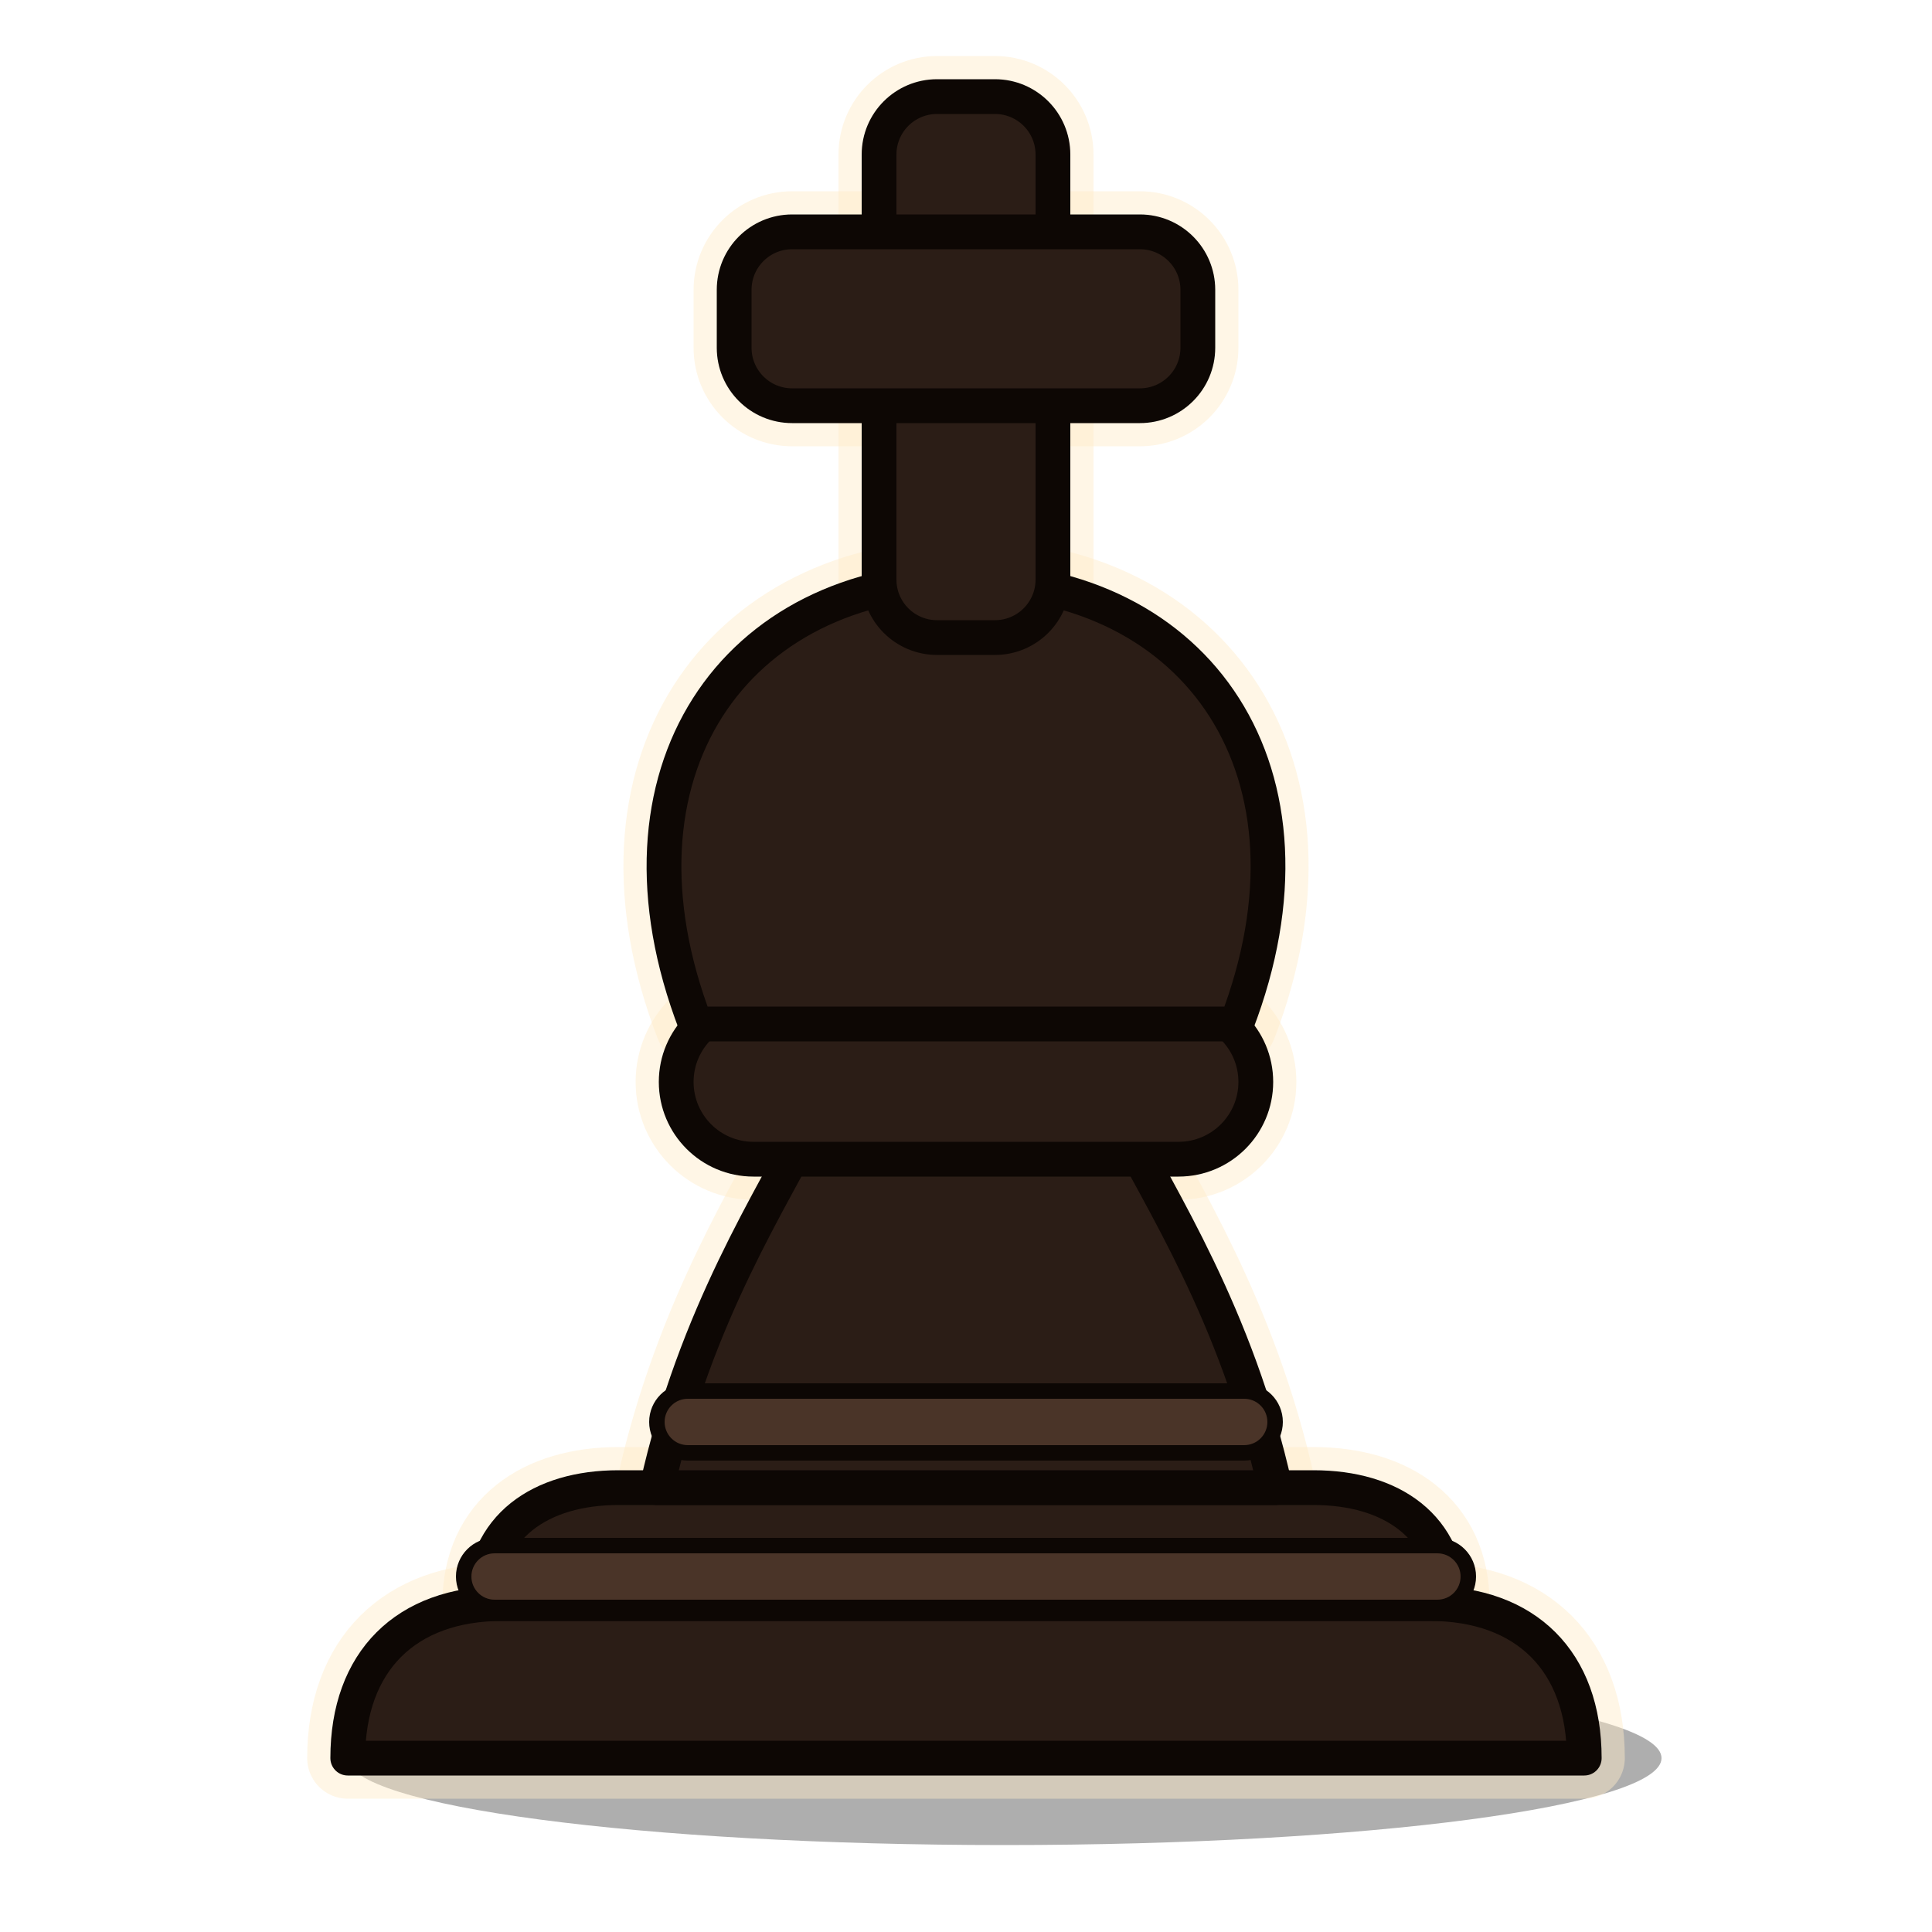
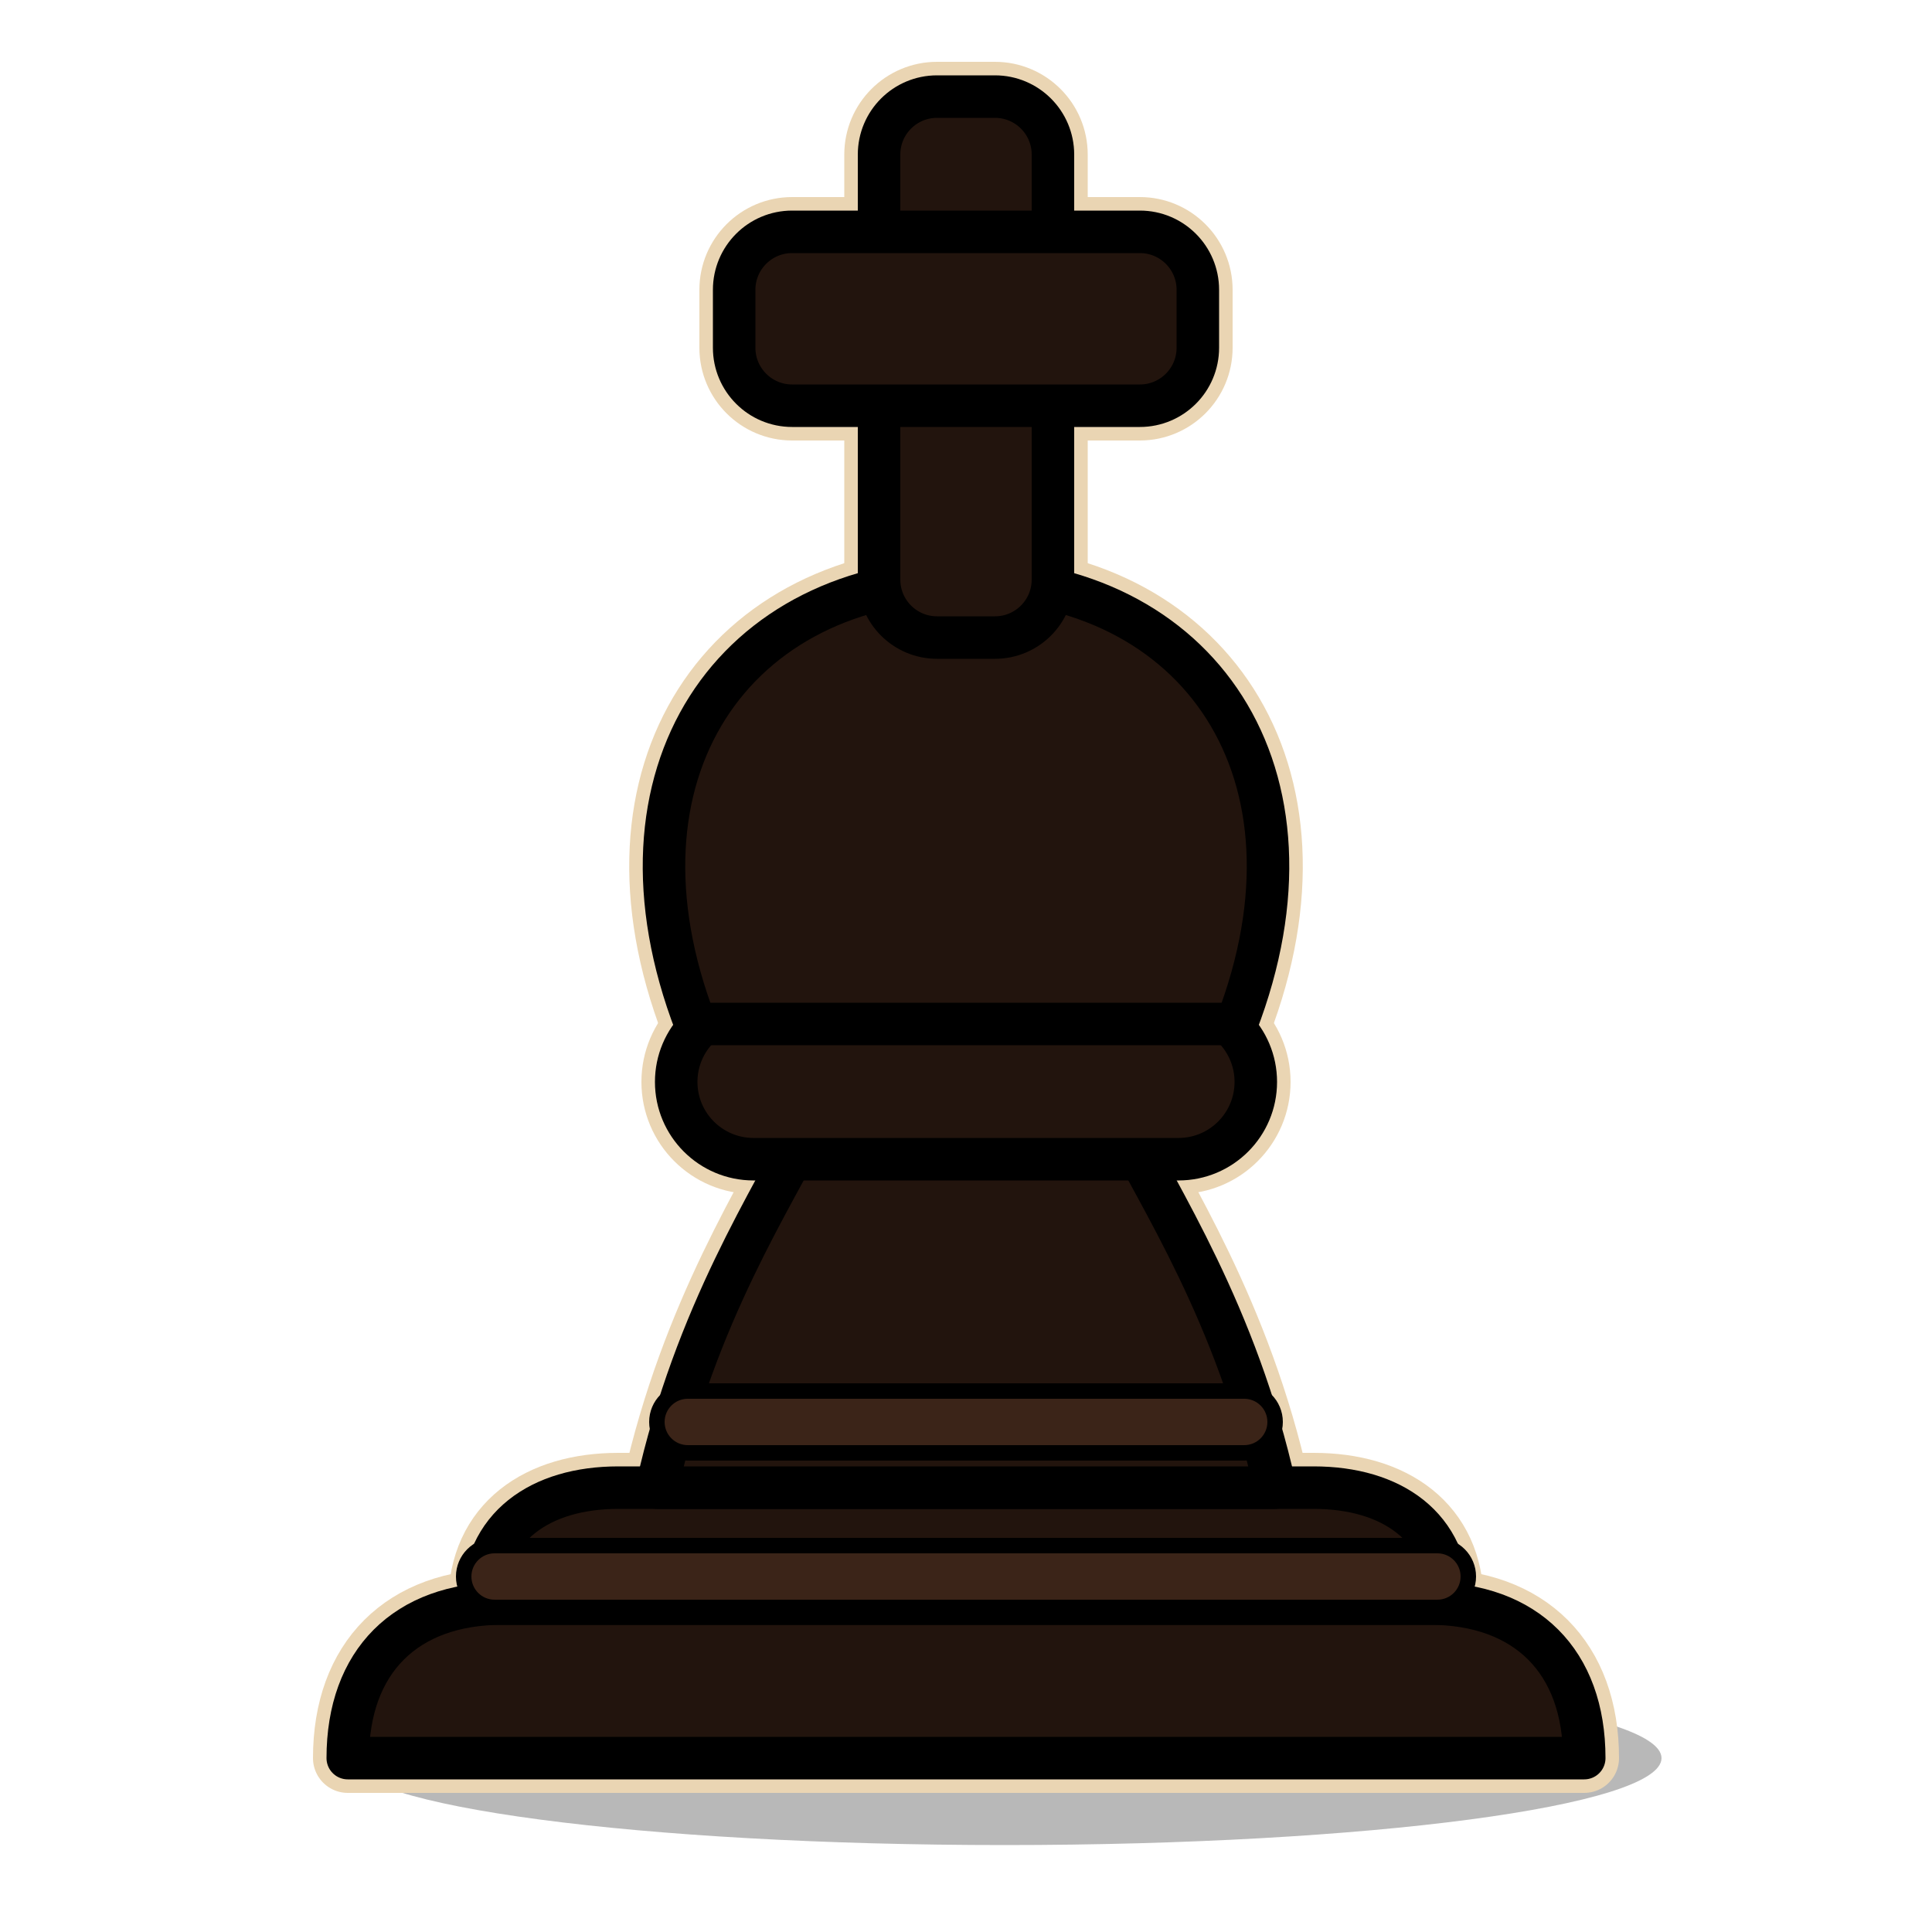
<svg xmlns="http://www.w3.org/2000/svg" class="chess-piece new-style-piece black-king" data-color="b" viewBox="0 0 100 100" width="100%" height="100%">
-   <ellipse cx="52" cy="91" rx="34" ry="4.5" fill="rgba(0,0,0,0.32)" />
-   <g fill="none" stroke="rgba(255, 236, 200, 0.45)" stroke-width="4.2" stroke-linejoin="round">
+   <ellipse cx="52" cy="91" rx="34" ry="4.5" fill="rgba(0,0,0,0.28)" />
+   <g fill="none" stroke="#EAD5B3" stroke-width="3.6" stroke-linejoin="round">
    <path d="M18 91C18 86 21 83 26 83H74C79 83 82 86 82 91Z" />
    <path d="M25 83C25 79 28 77 32 77H68C72 77 75 79 75 83Z" />
    <path d="M34 77C36 68 40 62 42 58H58C60 62 64 68 66 77Z" />
    <rect x="35" y="52" width="30" height="8" rx="4" />
    <path d="M36 53C31 40 38 30 50 30C62 30 69 40 64 53Z" />
    <rect x="45.5" y="5" width="9" height="28" rx="3" />
    <rect x="38" y="12" width="24" height="9" rx="3" />
  </g>
-   <g fill="#2B1D16" stroke="#0D0704" stroke-width="1.8" stroke-linejoin="round">
+   <g fill="#22140D" stroke="#000000" stroke-width="2.2" stroke-linejoin="round">
    <path d="M18 91C18 86 21 83 26 83H74C79 83 82 86 82 91Z" />
    <path d="M25 83C25 79 28 77 32 77H68C72 77 75 79 75 83Z" />
    <path d="M34 77C36 68 40 62 42 58H58C60 62 64 68 66 77Z" />
    <rect x="35" y="52" width="30" height="8" rx="4" />
    <path d="M36 53C31 40 38 30 50 30C62 30 69 40 64 53Z" />
    <rect x="45.5" y="5" width="9" height="28" rx="3" />
    <rect x="38" y="12" width="24" height="9" rx="3" />
  </g>
-   <rect x="34" y="72" width="32" height="3.2" rx="1.6" fill="#4A3428" stroke="#0D0704" stroke-width=".8" />
-   <rect x="24" y="80" width="52" height="3.2" rx="1.6" fill="#4A3428" stroke="#0D0704" stroke-width=".8" />
+   <rect x="34" y="72" width="32" height="3.2" rx="1.6" fill="#3B2418" stroke="#000000" stroke-width=".8" />
+   <rect x="24" y="80" width="52" height="3.2" rx="1.6" fill="#3B2418" stroke="#000000" stroke-width=".8" />
</svg>
